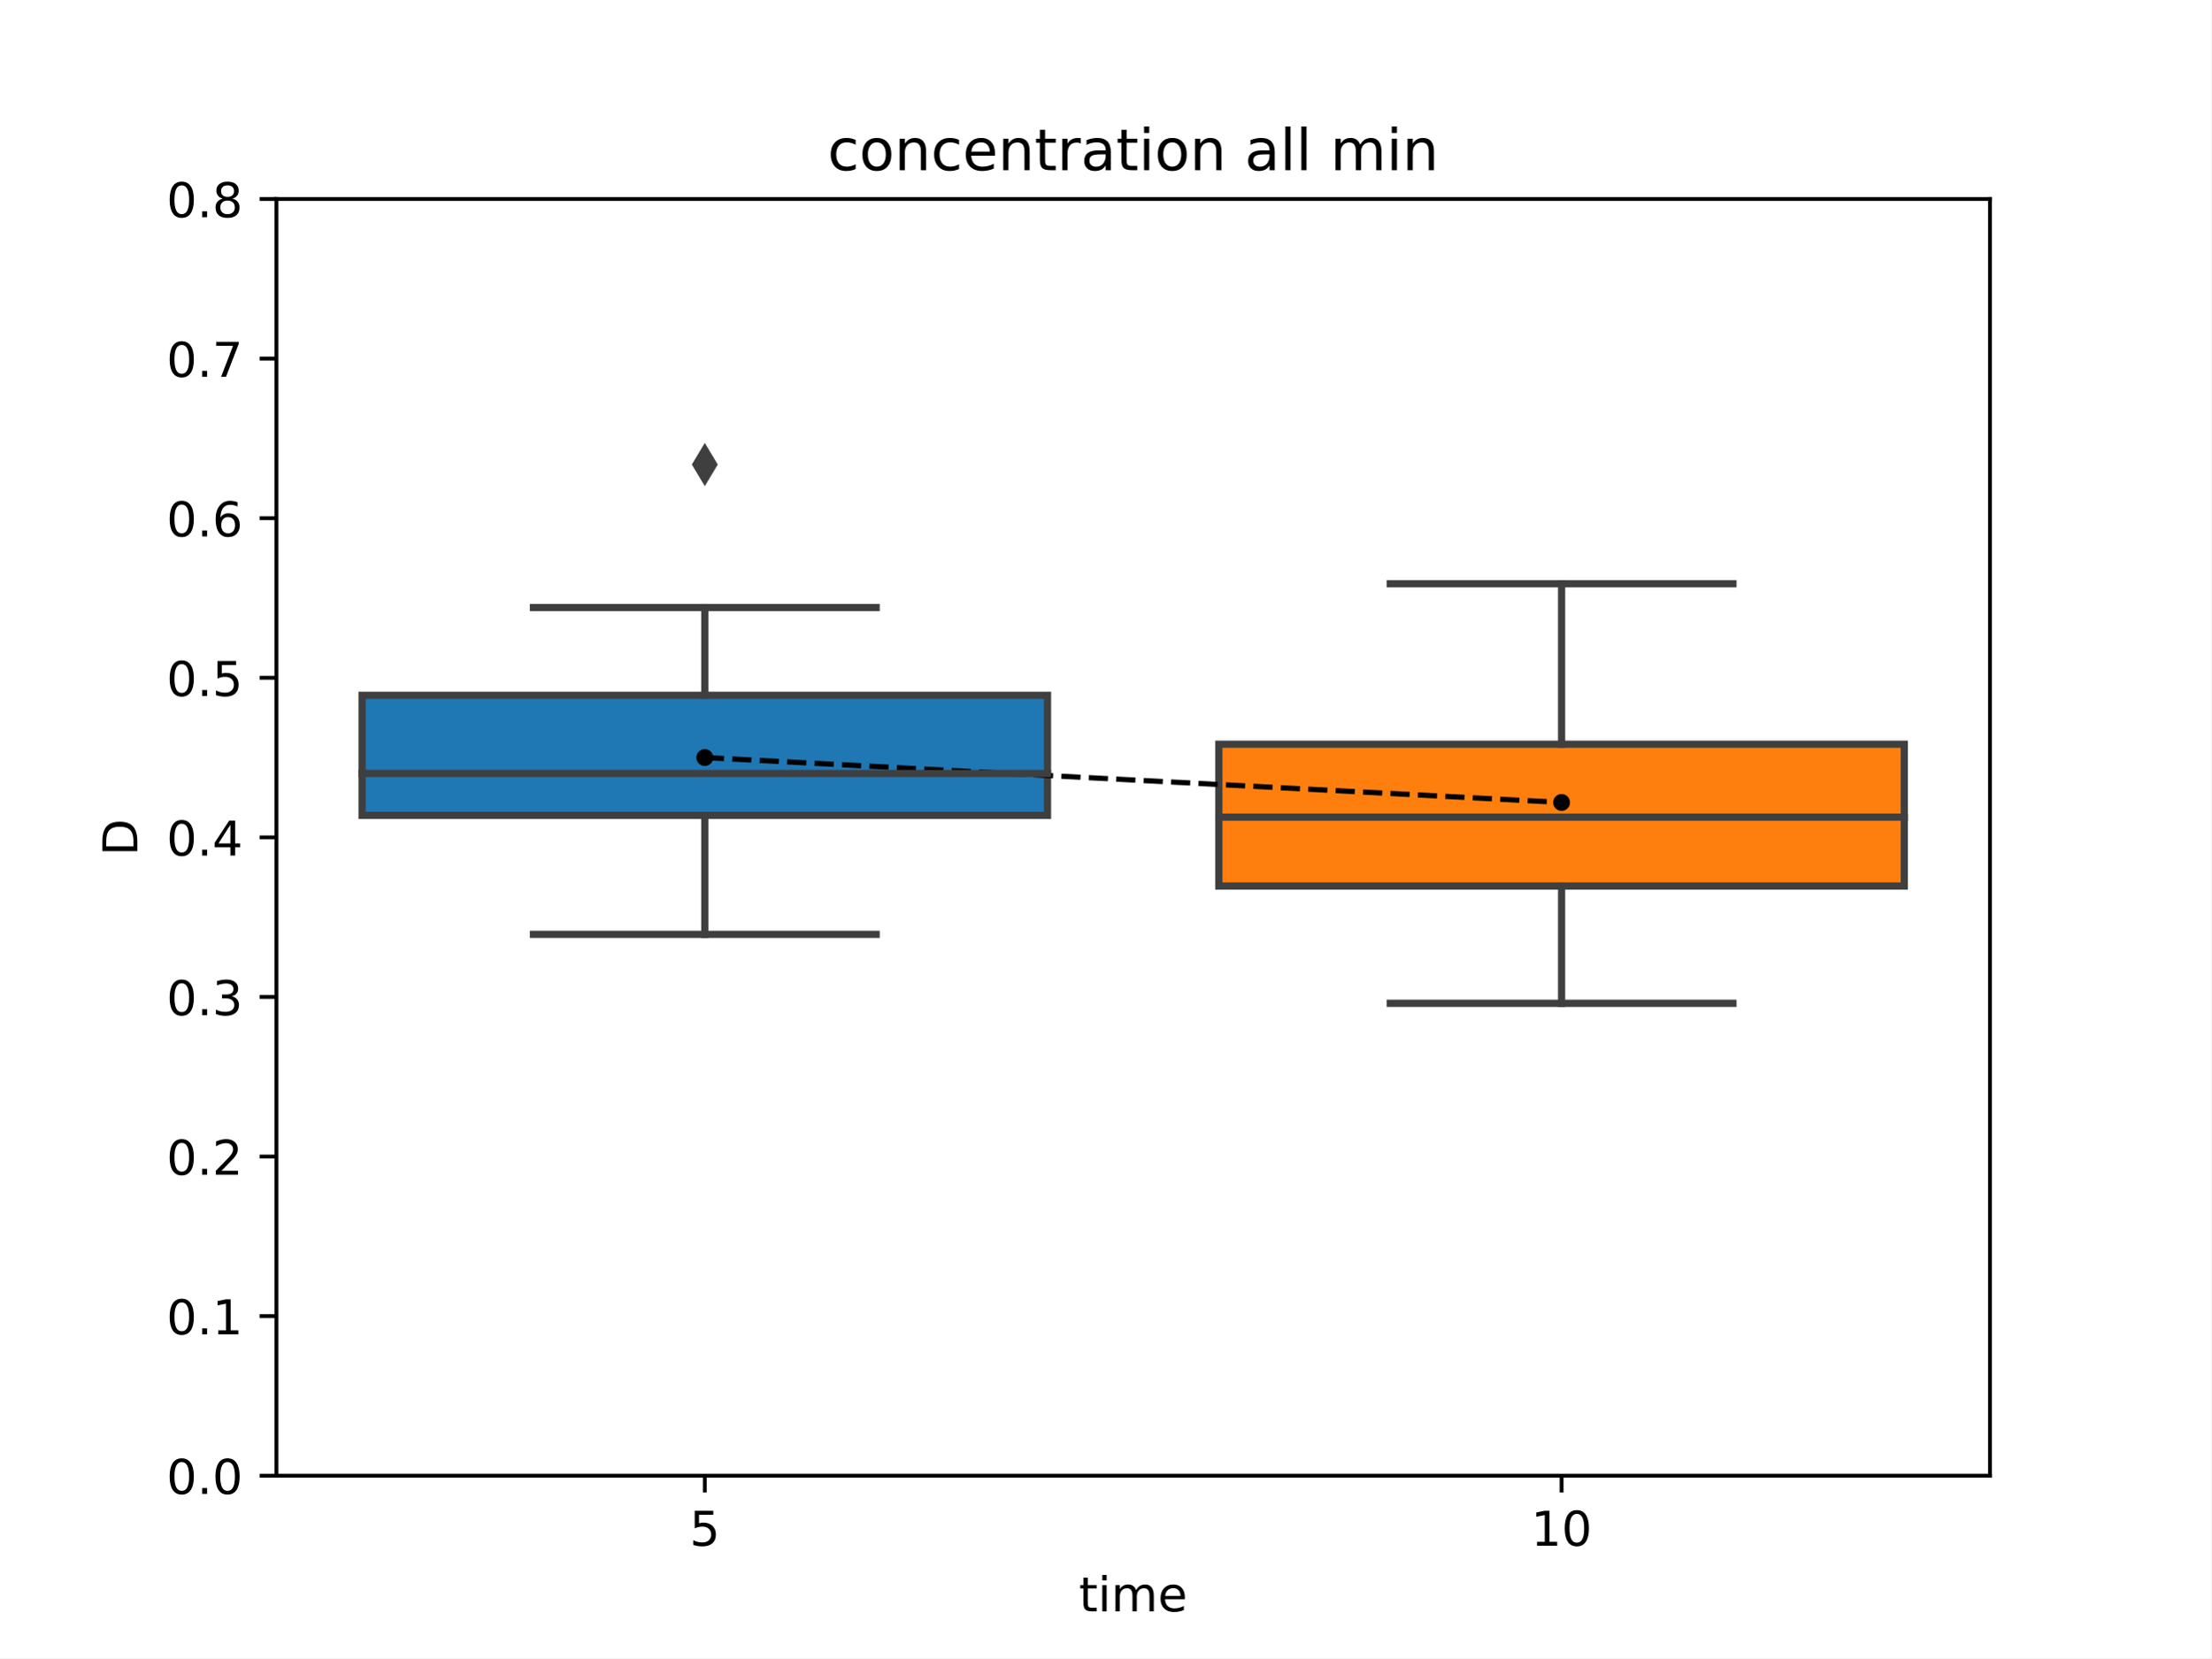
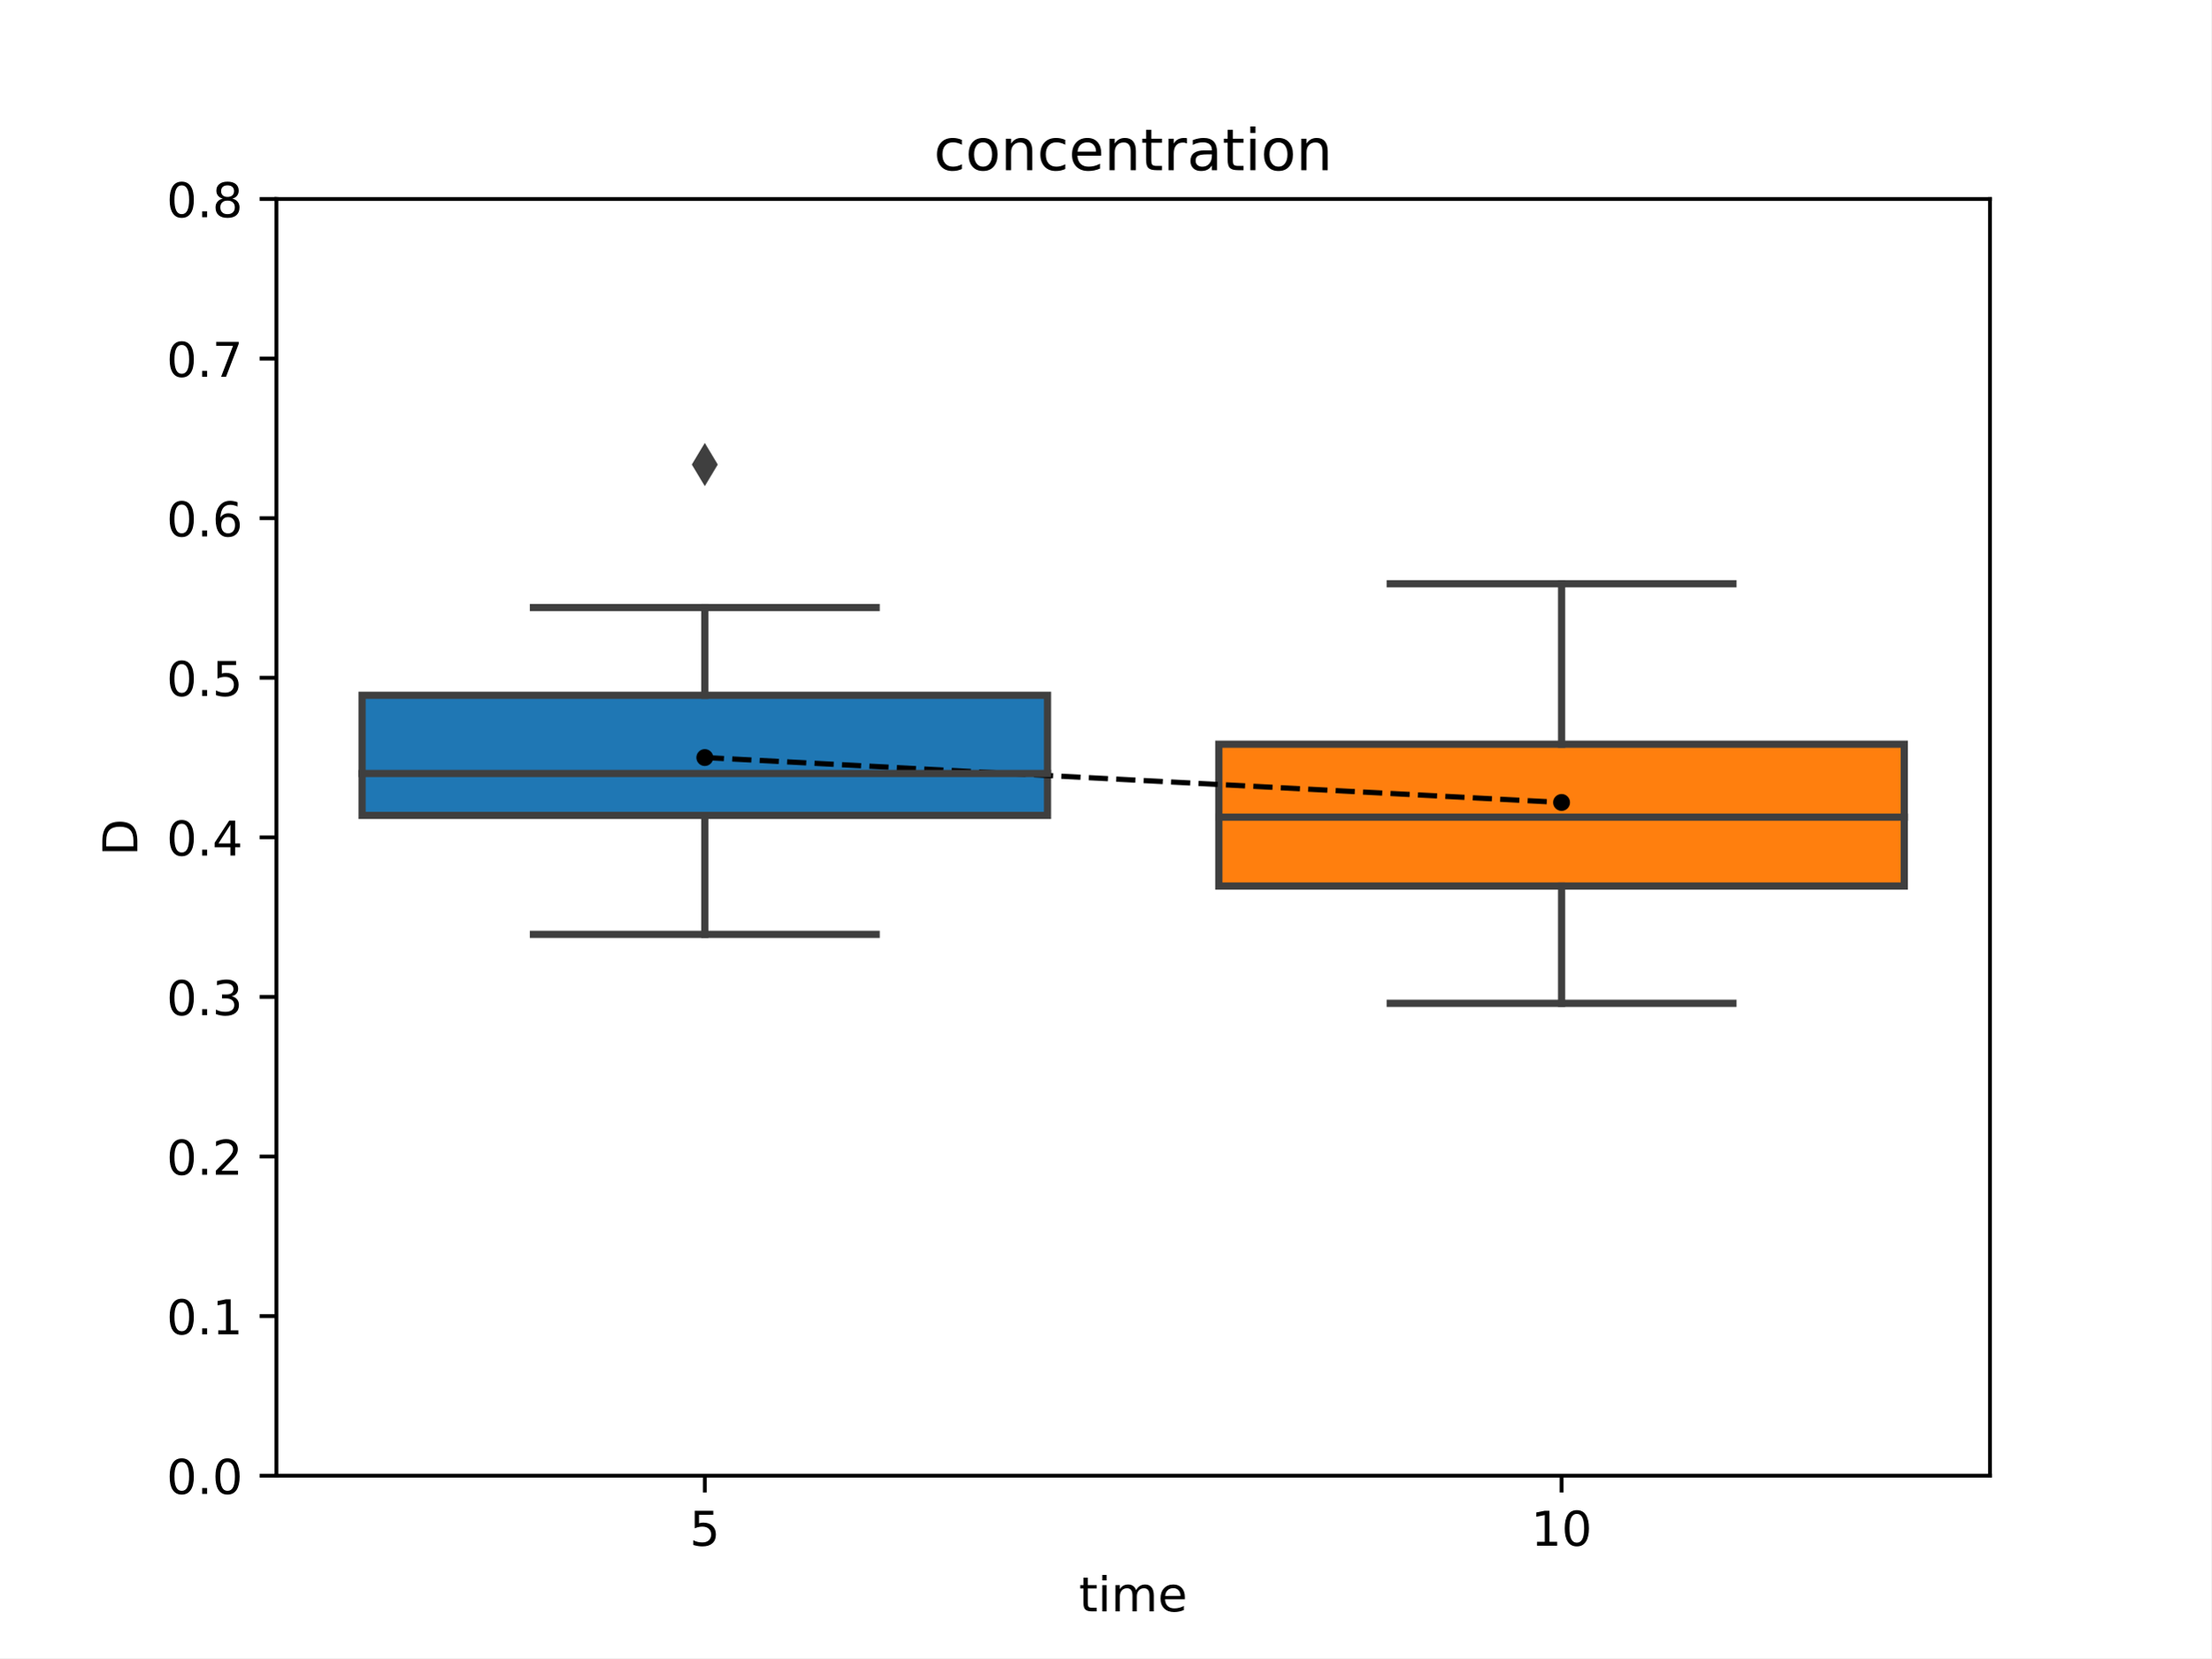
<svg xmlns="http://www.w3.org/2000/svg" xmlns:xlink="http://www.w3.org/1999/xlink" height="345.6pt" version="1.1" viewBox="0 0 460.8 345.6" width="460.8pt">
  <defs>
    <style type="text/css">
*{stroke-linecap:butt;stroke-linejoin:round;}
  </style>
  </defs>
  <g id="figure_1">
    <g id="patch_1">
      <path d="M 0 345.6  L 460.8 345.6  L 460.8 0  L 0 0  z " style="fill:#ffffff;" />
    </g>
    <g id="axes_1">
      <g id="patch_2">
        <path d="M 57.6 307.584  L 414.72 307.584  L 414.72 41.472  L 57.6 41.472  z " style="fill:#ffffff;" />
      </g>
      <g id="patch_3">
-         <path clip-path="url(#p61ecf839fc)" d="M 75.456 169.954  L 218.304 169.954  L 218.304 144.923  L 75.456 144.923  L 75.456 169.954  z " style="fill:#1f77b4;stroke:#3f3f3f;stroke-linejoin:miter;stroke-width:1.5;" />
+         <path clip-path="url(#p6cba23abe0)" d="M 75.456 169.954  L 218.304 169.954  L 218.304 144.923  L 75.456 144.923  L 75.456 169.954  z " style="fill:#1f77b4;stroke:#3f3f3f;stroke-linejoin:miter;stroke-width:1.5;" />
      </g>
      <g id="patch_4">
-         <path clip-path="url(#p61ecf839fc)" d="M 254.016 184.674  L 396.864 184.674  L 396.864 155.118  L 254.016 155.118  L 254.016 184.674  z " style="fill:#ff7f0e;stroke:#3f3f3f;stroke-linejoin:miter;stroke-width:1.5;" />
+         <path clip-path="url(#p6cba23abe0)" d="M 254.016 184.674  L 396.864 184.674  L 396.864 155.118  L 254.016 155.118  L 254.016 184.674  z " style="fill:#ff7f0e;stroke:#3f3f3f;stroke-linejoin:miter;stroke-width:1.5;" />
      </g>
      <g id="PathCollection_1">
        <defs>
-           <path d="M 0 1.354  C 0.359 1.354 0.703 1.211 0.957 0.957  C 1.211 0.703 1.354 0.359 1.354 0  C 1.354 -0.359 1.211 -0.703 0.957 -0.957  C 0.703 -1.211 0.359 -1.354 0 -1.354  C -0.359 -1.354 -0.703 -1.211 -0.957 -0.957  C -1.211 -0.703 -1.354 -0.359 -1.354 0  C -1.354 0.359 -1.211 0.703 -0.957 0.957  C -0.703 1.211 -0.359 1.354 0 1.354  z " id="C0_0_854e755226" />
+           <path d="M 0 1.354  C 0.359 1.354 0.703 1.211 0.957 0.957  C 1.211 0.703 1.354 0.359 1.354 0  C 1.354 -0.359 1.211 -0.703 0.957 -0.957  C 0.703 -1.211 0.359 -1.354 0 -1.354  C -0.359 -1.354 -0.703 -1.211 -0.957 -0.957  C -1.211 -0.703 -1.354 -0.359 -1.354 0  C -1.354 0.359 -1.211 0.703 -0.957 0.957  C -0.703 1.211 -0.359 1.354 0 1.354  z " id="C0_0_75c3790b01" />
        </defs>
-         <g clip-path="url(#p61ecf839fc)">
-           <use style="stroke:#000000;stroke-width:0.81;" x="146.88" xlink:href="#C0_0_854e755226" y="157.895" />
-         </g>
-         <g clip-path="url(#p61ecf839fc)">
-           <use style="stroke:#000000;stroke-width:0.81;" x="325.44" xlink:href="#C0_0_854e755226" y="167.254" />
+         <g clip-path="url(#p6cba23abe0)">
+           <use style="stroke:#000000;stroke-width:0.81;" x="146.88" xlink:href="#C0_0_75c3790b01" y="157.895" />
+         </g>
+         <g clip-path="url(#p6cba23abe0)">
+           <use style="stroke:#000000;stroke-width:0.81;" x="325.44" xlink:href="#C0_0_75c3790b01" y="167.254" />
        </g>
      </g>
      <g id="matplotlib.axis_1">
        <g id="xtick_1">
          <g id="line2d_1">
            <defs>
-               <path d="M 0 0  L 0 3.5  " id="mf2f2ef63f4" style="stroke:#000000;stroke-width:0.8;" />
-             </defs>
-             <g>
-               <use style="stroke:#000000;stroke-width:0.8;" x="146.88" xlink:href="#mf2f2ef63f4" y="307.584" />
+               <path d="M 0 0  L 0 3.5  " id="mfa53a95660" style="stroke:#000000;stroke-width:0.8;" />
+             </defs>
+             <g>
+               <use style="stroke:#000000;stroke-width:0.8;" x="146.88" xlink:href="#mfa53a95660" y="307.584" />
            </g>
          </g>
          <g id="text_1">
            <defs>
              <path d="M 10.797 72.906  L 49.516 72.906  L 49.516 64.594  L 19.828 64.594  L 19.828 46.734  Q 21.969 47.469 24.109 47.828  Q 26.266 48.188 28.422 48.188  Q 40.625 48.188 47.75 41.5  Q 54.891 34.812 54.891 23.391  Q 54.891 11.625 47.562 5.094  Q 40.234 -1.422 26.906 -1.422  Q 22.312 -1.422 17.547 -0.641  Q 12.797 0.141 7.719 1.703  L 7.719 11.625  Q 12.109 9.234 16.797 8.062  Q 21.484 6.891 26.703 6.891  Q 35.156 6.891 40.078 11.328  Q 45.016 15.766 45.016 23.391  Q 45.016 31 40.078 35.438  Q 35.156 39.891 26.703 39.891  Q 22.75 39.891 18.812 39.016  Q 14.891 38.141 10.797 36.281  z " id="DejaVuSans-53" />
            </defs>
            <g transform="translate(143.6987 322.1824)scale(0.1 -0.1)">
              <use xlink:href="#DejaVuSans-53" />
            </g>
          </g>
        </g>
        <g id="xtick_2">
          <g id="line2d_2">
            <g>
-               <use style="stroke:#000000;stroke-width:0.8;" x="325.44" xlink:href="#mf2f2ef63f4" y="307.584" />
+               <use style="stroke:#000000;stroke-width:0.8;" x="325.44" xlink:href="#mfa53a95660" y="307.584" />
            </g>
          </g>
          <g id="text_2">
            <defs>
              <path d="M 12.406 8.297  L 28.516 8.297  L 28.516 63.922  L 10.984 60.406  L 10.984 69.391  L 28.422 72.906  L 38.281 72.906  L 38.281 8.297  L 54.391 8.297  L 54.391 0  L 12.406 0  z " id="DejaVuSans-49" />
              <path d="M 31.781 66.406  Q 24.172 66.406 20.328 58.906  Q 16.5 51.422 16.5 36.375  Q 16.5 21.391 20.328 13.891  Q 24.172 6.391 31.781 6.391  Q 39.453 6.391 43.281 13.891  Q 47.125 21.391 47.125 36.375  Q 47.125 51.422 43.281 58.906  Q 39.453 66.406 31.781 66.406  z M 31.781 74.219  Q 44.047 74.219 50.516 64.516  Q 56.984 54.828 56.984 36.375  Q 56.984 17.969 50.516 8.266  Q 44.047 -1.422 31.781 -1.422  Q 19.531 -1.422 13.062 8.266  Q 6.594 17.969 6.594 36.375  Q 6.594 54.828 13.062 64.516  Q 19.531 74.219 31.781 74.219  z " id="DejaVuSans-48" />
            </defs>
            <g transform="translate(319.0775 322.1824)scale(0.1 -0.1)">
              <use xlink:href="#DejaVuSans-49" />
              <use x="63.623" xlink:href="#DejaVuSans-48" />
            </g>
          </g>
        </g>
        <g id="text_3">
          <defs>
            <path d="M 18.312 70.219  L 18.312 54.688  L 36.812 54.688  L 36.812 47.703  L 18.312 47.703  L 18.312 18.016  Q 18.312 11.328 20.141 9.422  Q 21.969 7.516 27.594 7.516  L 36.812 7.516  L 36.812 0  L 27.594 0  Q 17.188 0 13.234 3.875  Q 9.281 7.766 9.281 18.016  L 9.281 47.703  L 2.688 47.703  L 2.688 54.688  L 9.281 54.688  L 9.281 70.219  z " id="DejaVuSans-116" />
            <path d="M 9.422 54.688  L 18.406 54.688  L 18.406 0  L 9.422 0  z M 9.422 75.984  L 18.406 75.984  L 18.406 64.594  L 9.422 64.594  z " id="DejaVuSans-105" />
            <path d="M 52 44.188  Q 55.375 50.25 60.062 53.125  Q 64.75 56 71.094 56  Q 79.641 56 84.281 50.016  Q 88.922 44.047 88.922 33.016  L 88.922 0  L 79.891 0  L 79.891 32.719  Q 79.891 40.578 77.094 44.375  Q 74.312 48.188 68.609 48.188  Q 61.625 48.188 57.562 43.547  Q 53.516 38.922 53.516 30.906  L 53.516 0  L 44.484 0  L 44.484 32.719  Q 44.484 40.625 41.703 44.406  Q 38.922 48.188 33.109 48.188  Q 26.219 48.188 22.156 43.531  Q 18.109 38.875 18.109 30.906  L 18.109 0  L 9.078 0  L 9.078 54.688  L 18.109 54.688  L 18.109 46.188  Q 21.188 51.219 25.484 53.609  Q 29.781 56 35.688 56  Q 41.656 56 45.828 52.969  Q 50 49.953 52 44.188  z " id="DejaVuSans-109" />
            <path d="M 56.203 29.594  L 56.203 25.203  L 14.891 25.203  Q 15.484 15.922 20.484 11.062  Q 25.484 6.203 34.422 6.203  Q 39.594 6.203 44.453 7.469  Q 49.312 8.734 54.109 11.281  L 54.109 2.781  Q 49.266 0.734 44.188 -0.344  Q 39.109 -1.422 33.891 -1.422  Q 20.797 -1.422 13.156 6.188  Q 5.516 13.812 5.516 26.812  Q 5.516 40.234 12.766 48.109  Q 20.016 56 32.328 56  Q 43.359 56 49.781 48.891  Q 56.203 41.797 56.203 29.594  z M 47.219 32.234  Q 47.125 39.594 43.094 43.984  Q 39.062 48.391 32.422 48.391  Q 24.906 48.391 20.391 44.141  Q 15.875 39.891 15.188 32.172  z " id="DejaVuSans-101" />
          </defs>
          <g transform="translate(224.8639 335.8606)scale(0.1 -0.1)">
            <use xlink:href="#DejaVuSans-116" />
            <use x="39.209" xlink:href="#DejaVuSans-105" />
            <use x="66.992" xlink:href="#DejaVuSans-109" />
            <use x="164.404" xlink:href="#DejaVuSans-101" />
          </g>
        </g>
      </g>
      <g id="matplotlib.axis_2">
        <g id="ytick_1">
          <g id="line2d_3">
            <defs>
-               <path d="M 0 0  L -3.5 0  " id="mda4176c036" style="stroke:#000000;stroke-width:0.8;" />
-             </defs>
-             <g>
-               <use style="stroke:#000000;stroke-width:0.8;" x="57.6" xlink:href="#mda4176c036" y="307.584" />
+               <path d="M 0 0  L -3.5 0  " id="m7dd016b11c" style="stroke:#000000;stroke-width:0.8;" />
+             </defs>
+             <g>
+               <use style="stroke:#000000;stroke-width:0.8;" x="57.6" xlink:href="#m7dd016b11c" y="307.584" />
            </g>
          </g>
          <g id="text_4">
            <defs>
              <path d="M 10.688 12.406  L 21 12.406  L 21 0  L 10.688 0  z " id="DejaVuSans-46" />
            </defs>
            <g transform="translate(34.69687 311.3832)scale(0.1 -0.1)">
              <use xlink:href="#DejaVuSans-48" />
              <use x="63.623" xlink:href="#DejaVuSans-46" />
              <use x="95.41" xlink:href="#DejaVuSans-48" />
            </g>
          </g>
        </g>
        <g id="ytick_2">
          <g id="line2d_4">
            <g>
-               <use style="stroke:#000000;stroke-width:0.8;" x="57.6" xlink:href="#mda4176c036" y="274.32" />
+               <use style="stroke:#000000;stroke-width:0.8;" x="57.6" xlink:href="#m7dd016b11c" y="274.32" />
            </g>
          </g>
          <g id="text_5">
            <g transform="translate(34.69687 278.1192)scale(0.1 -0.1)">
              <use xlink:href="#DejaVuSans-48" />
              <use x="63.623" xlink:href="#DejaVuSans-46" />
              <use x="95.41" xlink:href="#DejaVuSans-49" />
            </g>
          </g>
        </g>
        <g id="ytick_3">
          <g id="line2d_5">
            <g>
-               <use style="stroke:#000000;stroke-width:0.8;" x="57.6" xlink:href="#mda4176c036" y="241.056" />
+               <use style="stroke:#000000;stroke-width:0.8;" x="57.6" xlink:href="#m7dd016b11c" y="241.056" />
            </g>
          </g>
          <g id="text_6">
            <defs>
              <path d="M 19.188 8.297  L 53.609 8.297  L 53.609 0  L 7.328 0  L 7.328 8.297  Q 12.938 14.109 22.625 23.891  Q 32.328 33.688 34.812 36.531  Q 39.547 41.844 41.422 45.531  Q 43.312 49.219 43.312 52.781  Q 43.312 58.594 39.234 62.25  Q 35.156 65.922 28.609 65.922  Q 23.969 65.922 18.812 64.312  Q 13.672 62.703 7.812 59.422  L 7.812 69.391  Q 13.766 71.781 18.938 73  Q 24.125 74.219 28.422 74.219  Q 39.75 74.219 46.484 68.547  Q 53.219 62.891 53.219 53.422  Q 53.219 48.922 51.531 44.891  Q 49.859 40.875 45.406 35.406  Q 44.188 33.984 37.641 27.219  Q 31.109 20.453 19.188 8.297  z " id="DejaVuSans-50" />
            </defs>
            <g transform="translate(34.69687 244.8552)scale(0.1 -0.1)">
              <use xlink:href="#DejaVuSans-48" />
              <use x="63.623" xlink:href="#DejaVuSans-46" />
              <use x="95.41" xlink:href="#DejaVuSans-50" />
            </g>
          </g>
        </g>
        <g id="ytick_4">
          <g id="line2d_6">
            <g>
-               <use style="stroke:#000000;stroke-width:0.8;" x="57.6" xlink:href="#mda4176c036" y="207.792" />
+               <use style="stroke:#000000;stroke-width:0.8;" x="57.6" xlink:href="#m7dd016b11c" y="207.792" />
            </g>
          </g>
          <g id="text_7">
            <defs>
              <path d="M 40.578 39.312  Q 47.656 37.797 51.625 33  Q 55.609 28.219 55.609 21.188  Q 55.609 10.406 48.188 4.484  Q 40.766 -1.422 27.094 -1.422  Q 22.516 -1.422 17.656 -0.516  Q 12.797 0.391 7.625 2.203  L 7.625 11.719  Q 11.719 9.328 16.594 8.109  Q 21.484 6.891 26.812 6.891  Q 36.078 6.891 40.938 10.547  Q 45.797 14.203 45.797 21.188  Q 45.797 27.641 41.281 31.266  Q 36.766 34.906 28.719 34.906  L 20.219 34.906  L 20.219 43.016  L 29.109 43.016  Q 36.375 43.016 40.234 45.922  Q 44.094 48.828 44.094 54.297  Q 44.094 59.906 40.109 62.906  Q 36.141 65.922 28.719 65.922  Q 24.656 65.922 20.016 65.031  Q 15.375 64.156 9.812 62.312  L 9.812 71.094  Q 15.438 72.656 20.344 73.438  Q 25.25 74.219 29.594 74.219  Q 40.828 74.219 47.359 69.109  Q 53.906 64.016 53.906 55.328  Q 53.906 49.266 50.438 45.094  Q 46.969 40.922 40.578 39.312  z " id="DejaVuSans-51" />
            </defs>
            <g transform="translate(34.69687 211.5912)scale(0.1 -0.1)">
              <use xlink:href="#DejaVuSans-48" />
              <use x="63.623" xlink:href="#DejaVuSans-46" />
              <use x="95.41" xlink:href="#DejaVuSans-51" />
            </g>
          </g>
        </g>
        <g id="ytick_5">
          <g id="line2d_7">
            <g>
-               <use style="stroke:#000000;stroke-width:0.8;" x="57.6" xlink:href="#mda4176c036" y="174.528" />
+               <use style="stroke:#000000;stroke-width:0.8;" x="57.6" xlink:href="#m7dd016b11c" y="174.528" />
            </g>
          </g>
          <g id="text_8">
            <defs>
              <path d="M 37.797 64.312  L 12.891 25.391  L 37.797 25.391  z M 35.203 72.906  L 47.609 72.906  L 47.609 25.391  L 58.016 25.391  L 58.016 17.188  L 47.609 17.188  L 47.609 0  L 37.797 0  L 37.797 17.188  L 4.891 17.188  L 4.891 26.703  z " id="DejaVuSans-52" />
            </defs>
            <g transform="translate(34.69687 178.3272)scale(0.1 -0.1)">
              <use xlink:href="#DejaVuSans-48" />
              <use x="63.623" xlink:href="#DejaVuSans-46" />
              <use x="95.41" xlink:href="#DejaVuSans-52" />
            </g>
          </g>
        </g>
        <g id="ytick_6">
          <g id="line2d_8">
            <g>
-               <use style="stroke:#000000;stroke-width:0.8;" x="57.6" xlink:href="#mda4176c036" y="141.264" />
+               <use style="stroke:#000000;stroke-width:0.8;" x="57.6" xlink:href="#m7dd016b11c" y="141.264" />
            </g>
          </g>
          <g id="text_9">
            <g transform="translate(34.69687 145.0632)scale(0.1 -0.1)">
              <use xlink:href="#DejaVuSans-48" />
              <use x="63.623" xlink:href="#DejaVuSans-46" />
              <use x="95.41" xlink:href="#DejaVuSans-53" />
            </g>
          </g>
        </g>
        <g id="ytick_7">
          <g id="line2d_9">
            <g>
-               <use style="stroke:#000000;stroke-width:0.8;" x="57.6" xlink:href="#mda4176c036" y="108" />
+               <use style="stroke:#000000;stroke-width:0.8;" x="57.6" xlink:href="#m7dd016b11c" y="108" />
            </g>
          </g>
          <g id="text_10">
            <defs>
              <path d="M 33.016 40.375  Q 26.375 40.375 22.484 35.828  Q 18.609 31.297 18.609 23.391  Q 18.609 15.531 22.484 10.953  Q 26.375 6.391 33.016 6.391  Q 39.656 6.391 43.531 10.953  Q 47.406 15.531 47.406 23.391  Q 47.406 31.297 43.531 35.828  Q 39.656 40.375 33.016 40.375  z M 52.594 71.297  L 52.594 62.312  Q 48.875 64.062 45.094 64.984  Q 41.312 65.922 37.594 65.922  Q 27.828 65.922 22.672 59.328  Q 17.531 52.734 16.797 39.406  Q 19.672 43.656 24.016 45.922  Q 28.375 48.188 33.594 48.188  Q 44.578 48.188 50.953 41.516  Q 57.328 34.859 57.328 23.391  Q 57.328 12.156 50.688 5.359  Q 44.047 -1.422 33.016 -1.422  Q 20.359 -1.422 13.672 8.266  Q 6.984 17.969 6.984 36.375  Q 6.984 53.656 15.188 63.938  Q 23.391 74.219 37.203 74.219  Q 40.922 74.219 44.703 73.484  Q 48.484 72.75 52.594 71.297  z " id="DejaVuSans-54" />
            </defs>
            <g transform="translate(34.69687 111.7992)scale(0.1 -0.1)">
              <use xlink:href="#DejaVuSans-48" />
              <use x="63.623" xlink:href="#DejaVuSans-46" />
              <use x="95.41" xlink:href="#DejaVuSans-54" />
            </g>
          </g>
        </g>
        <g id="ytick_8">
          <g id="line2d_10">
            <g>
-               <use style="stroke:#000000;stroke-width:0.8;" x="57.6" xlink:href="#mda4176c036" y="74.736" />
+               <use style="stroke:#000000;stroke-width:0.8;" x="57.6" xlink:href="#m7dd016b11c" y="74.736" />
            </g>
          </g>
          <g id="text_11">
            <defs>
              <path d="M 8.203 72.906  L 55.078 72.906  L 55.078 68.703  L 28.609 0  L 18.312 0  L 43.219 64.594  L 8.203 64.594  z " id="DejaVuSans-55" />
            </defs>
            <g transform="translate(34.69687 78.53522)scale(0.1 -0.1)">
              <use xlink:href="#DejaVuSans-48" />
              <use x="63.623" xlink:href="#DejaVuSans-46" />
              <use x="95.41" xlink:href="#DejaVuSans-55" />
            </g>
          </g>
        </g>
        <g id="ytick_9">
          <g id="line2d_11">
            <g>
-               <use style="stroke:#000000;stroke-width:0.8;" x="57.6" xlink:href="#mda4176c036" y="41.472" />
+               <use style="stroke:#000000;stroke-width:0.8;" x="57.6" xlink:href="#m7dd016b11c" y="41.472" />
            </g>
          </g>
          <g id="text_12">
            <defs>
              <path d="M 31.781 34.625  Q 24.75 34.625 20.719 30.859  Q 16.703 27.094 16.703 20.516  Q 16.703 13.922 20.719 10.156  Q 24.75 6.391 31.781 6.391  Q 38.812 6.391 42.859 10.172  Q 46.922 13.969 46.922 20.516  Q 46.922 27.094 42.891 30.859  Q 38.875 34.625 31.781 34.625  z M 21.922 38.812  Q 15.578 40.375 12.031 44.719  Q 8.5 49.078 8.5 55.328  Q 8.5 64.062 14.719 69.141  Q 20.953 74.219 31.781 74.219  Q 42.672 74.219 48.875 69.141  Q 55.078 64.062 55.078 55.328  Q 55.078 49.078 51.531 44.719  Q 48 40.375 41.703 38.812  Q 48.828 37.156 52.797 32.312  Q 56.781 27.484 56.781 20.516  Q 56.781 9.906 50.312 4.234  Q 43.844 -1.422 31.781 -1.422  Q 19.734 -1.422 13.25 4.234  Q 6.781 9.906 6.781 20.516  Q 6.781 27.484 10.781 32.312  Q 14.797 37.156 21.922 38.812  z M 18.312 54.391  Q 18.312 48.734 21.844 45.562  Q 25.391 42.391 31.781 42.391  Q 38.141 42.391 41.719 45.562  Q 45.312 48.734 45.312 54.391  Q 45.312 60.062 41.719 63.234  Q 38.141 66.406 31.781 66.406  Q 25.391 66.406 21.844 63.234  Q 18.312 60.062 18.312 54.391  z " id="DejaVuSans-56" />
            </defs>
            <g transform="translate(34.69687 45.27122)scale(0.1 -0.1)">
              <use xlink:href="#DejaVuSans-48" />
              <use x="63.623" xlink:href="#DejaVuSans-46" />
              <use x="95.41" xlink:href="#DejaVuSans-56" />
            </g>
          </g>
        </g>
        <g id="text_13">
          <defs>
            <path d="M 19.672 64.797  L 19.672 8.109  L 31.594 8.109  Q 46.688 8.109 53.688 14.938  Q 60.688 21.781 60.688 36.531  Q 60.688 51.172 53.688 57.984  Q 46.688 64.797 31.594 64.797  z M 9.812 72.906  L 30.078 72.906  Q 51.266 72.906 61.172 64.094  Q 71.094 55.281 71.094 36.531  Q 71.094 17.672 61.125 8.828  Q 51.172 0 30.078 0  L 9.812 0  z " id="DejaVuSans-68" />
          </defs>
          <g transform="translate(28.61719 178.378)rotate(-90)scale(0.1 -0.1)">
            <use xlink:href="#DejaVuSans-68" />
          </g>
        </g>
      </g>
      <g id="line2d_12">
-         <path clip-path="url(#p61ecf839fc)" d="M 146.88 169.954  L 146.88 194.753  " style="fill:none;stroke:#3f3f3f;stroke-linecap:square;stroke-width:1.5;" />
+         <path clip-path="url(#p6cba23abe0)" d="M 146.88 169.954  L 146.88 194.753  " style="fill:none;stroke:#3f3f3f;stroke-linecap:square;stroke-width:1.5;" />
      </g>
      <g id="line2d_13">
-         <path clip-path="url(#p61ecf839fc)" d="M 146.88 144.923  L 146.88 126.628  " style="fill:none;stroke:#3f3f3f;stroke-linecap:square;stroke-width:1.5;" />
+         <path clip-path="url(#p6cba23abe0)" d="M 146.88 144.923  L 146.88 126.628  " style="fill:none;stroke:#3f3f3f;stroke-linecap:square;stroke-width:1.5;" />
      </g>
      <g id="line2d_14">
-         <path clip-path="url(#p61ecf839fc)" d="M 111.168 194.753  L 182.592 194.753  " style="fill:none;stroke:#3f3f3f;stroke-linecap:square;stroke-width:1.5;" />
+         <path clip-path="url(#p6cba23abe0)" d="M 111.168 194.753  L 182.592 194.753  " style="fill:none;stroke:#3f3f3f;stroke-linecap:square;stroke-width:1.5;" />
      </g>
      <g id="line2d_15">
-         <path clip-path="url(#p61ecf839fc)" d="M 111.168 126.628  L 182.592 126.628  " style="fill:none;stroke:#3f3f3f;stroke-linecap:square;stroke-width:1.5;" />
+         <path clip-path="url(#p6cba23abe0)" d="M 111.168 126.628  L 182.592 126.628  " style="fill:none;stroke:#3f3f3f;stroke-linecap:square;stroke-width:1.5;" />
      </g>
      <g id="line2d_16">
        <defs>
-           <path d="M 0 3.536  L 2.121 0  L 0 -3.536  L -2.121 0  z " id="m92cf427e13" style="stroke:#3f3f3f;stroke-linejoin:miter;" />
+           <path d="M 0 3.536  L 2.121 0  L 0 -3.536  L -2.121 0  z " id="mc07b4ef924" style="stroke:#3f3f3f;stroke-linejoin:miter;" />
        </defs>
-         <g clip-path="url(#p61ecf839fc)">
-           <use style="fill:#3f3f3f;stroke:#3f3f3f;stroke-linejoin:miter;" x="146.88" xlink:href="#m92cf427e13" y="96.823" />
+         <g clip-path="url(#p6cba23abe0)">
+           <use style="fill:#3f3f3f;stroke:#3f3f3f;stroke-linejoin:miter;" x="146.88" xlink:href="#mc07b4ef924" y="96.823" />
        </g>
      </g>
      <g id="line2d_17">
-         <path clip-path="url(#p61ecf839fc)" d="M 325.44 184.674  L 325.44 209.123  " style="fill:none;stroke:#3f3f3f;stroke-linecap:square;stroke-width:1.5;" />
+         <path clip-path="url(#p6cba23abe0)" d="M 325.44 184.674  L 325.44 209.123  " style="fill:none;stroke:#3f3f3f;stroke-linecap:square;stroke-width:1.5;" />
      </g>
      <g id="line2d_18">
-         <path clip-path="url(#p61ecf839fc)" d="M 325.44 155.118  L 325.44 121.672  " style="fill:none;stroke:#3f3f3f;stroke-linecap:square;stroke-width:1.5;" />
+         <path clip-path="url(#p6cba23abe0)" d="M 325.44 155.118  L 325.44 121.672  " style="fill:none;stroke:#3f3f3f;stroke-linecap:square;stroke-width:1.5;" />
      </g>
      <g id="line2d_19">
-         <path clip-path="url(#p61ecf839fc)" d="M 289.728 209.123  L 361.152 209.123  " style="fill:none;stroke:#3f3f3f;stroke-linecap:square;stroke-width:1.5;" />
+         <path clip-path="url(#p6cba23abe0)" d="M 289.728 209.123  L 361.152 209.123  " style="fill:none;stroke:#3f3f3f;stroke-linecap:square;stroke-width:1.5;" />
      </g>
      <g id="line2d_20">
-         <path clip-path="url(#p61ecf839fc)" d="M 289.728 121.672  L 361.152 121.672  " style="fill:none;stroke:#3f3f3f;stroke-linecap:square;stroke-width:1.5;" />
+         <path clip-path="url(#p6cba23abe0)" d="M 289.728 121.672  L 361.152 121.672  " style="fill:none;stroke:#3f3f3f;stroke-linecap:square;stroke-width:1.5;" />
      </g>
      <g id="line2d_21" />
      <g id="line2d_22">
-         <path clip-path="url(#p61ecf839fc)" d="M 146.88 157.895  L 325.44 167.254  " style="fill:none;stroke:#000000;stroke-dasharray:3.996,1.728;stroke-dashoffset:0;stroke-width:1.08;" />
+         <path clip-path="url(#p6cba23abe0)" d="M 146.88 157.895  L 325.44 167.254  " style="fill:none;stroke:#000000;stroke-dasharray:3.996,1.728;stroke-dashoffset:0;stroke-width:1.08;" />
      </g>
      <g id="line2d_23">
-         <path clip-path="url(#p61ecf839fc)" d="M 146.88 165.797  L 146.88 149.424  " style="fill:none;" />
+         <path clip-path="url(#p6cba23abe0)" d="M 146.88 166.34  L 146.88 148.844  " style="fill:none;" />
      </g>
      <g id="line2d_24">
-         <path clip-path="url(#p61ecf839fc)" d="M 146.88 165.797  L 146.88 165.797  " style="fill:none;" />
+         <path clip-path="url(#p6cba23abe0)" d="M 146.88 166.34  L 146.88 166.34  " style="fill:none;" />
      </g>
      <g id="line2d_25">
-         <path clip-path="url(#p61ecf839fc)" d="M 146.88 149.424  L 146.88 149.424  " style="fill:none;" />
+         <path clip-path="url(#p6cba23abe0)" d="M 146.88 148.844  L 146.88 148.844  " style="fill:none;" />
      </g>
      <g id="line2d_26">
-         <path clip-path="url(#p61ecf839fc)" d="M 325.44 177.09  L 325.44 158.233  " style="fill:none;" />
+         <path clip-path="url(#p6cba23abe0)" d="M 325.44 176.755  L 325.44 158.211  " style="fill:none;" />
      </g>
      <g id="line2d_27">
-         <path clip-path="url(#p61ecf839fc)" d="M 325.44 177.09  L 325.44 177.09  " style="fill:none;" />
+         <path clip-path="url(#p6cba23abe0)" d="M 325.44 176.755  L 325.44 176.755  " style="fill:none;" />
      </g>
      <g id="line2d_28">
-         <path clip-path="url(#p61ecf839fc)" d="M 325.44 158.233  L 325.44 158.233  " style="fill:none;" />
+         <path clip-path="url(#p6cba23abe0)" d="M 325.44 158.211  L 325.44 158.211  " style="fill:none;" />
      </g>
      <g id="line2d_29">
-         <path clip-path="url(#p61ecf839fc)" d="M 75.456 161.222  L 218.304 161.222  " style="fill:none;stroke:#3f3f3f;stroke-linecap:square;stroke-width:1.5;" />
+         <path clip-path="url(#p6cba23abe0)" d="M 75.456 161.222  L 218.304 161.222  " style="fill:none;stroke:#3f3f3f;stroke-linecap:square;stroke-width:1.5;" />
      </g>
      <g id="line2d_30">
-         <path clip-path="url(#p61ecf839fc)" d="M 254.016 170.328  L 396.864 170.328  " style="fill:none;stroke:#3f3f3f;stroke-linecap:square;stroke-width:1.5;" />
+         <path clip-path="url(#p6cba23abe0)" d="M 254.016 170.328  L 396.864 170.328  " style="fill:none;stroke:#3f3f3f;stroke-linecap:square;stroke-width:1.5;" />
      </g>
      <g id="patch_5">
        <path d="M 57.6 307.584  L 57.6 41.472  " style="fill:none;stroke:#000000;stroke-linecap:square;stroke-linejoin:miter;stroke-width:0.8;" />
      </g>
      <g id="patch_6">
        <path d="M 414.72 307.584  L 414.72 41.472  " style="fill:none;stroke:#000000;stroke-linecap:square;stroke-linejoin:miter;stroke-width:0.8;" />
      </g>
      <g id="patch_7">
        <path d="M 57.6 307.584  L 414.72 307.584  " style="fill:none;stroke:#000000;stroke-linecap:square;stroke-linejoin:miter;stroke-width:0.8;" />
      </g>
      <g id="patch_8">
        <path d="M 57.6 41.472  L 414.72 41.472  " style="fill:none;stroke:#000000;stroke-linecap:square;stroke-linejoin:miter;stroke-width:0.8;" />
      </g>
      <g id="text_14">
        <defs>
          <path d="M 48.781 52.594  L 48.781 44.188  Q 44.969 46.297 41.141 47.344  Q 37.312 48.391 33.406 48.391  Q 24.656 48.391 19.812 42.844  Q 14.984 37.312 14.984 27.297  Q 14.984 17.281 19.812 11.734  Q 24.656 6.203 33.406 6.203  Q 37.312 6.203 41.141 7.25  Q 44.969 8.297 48.781 10.406  L 48.781 2.094  Q 45.016 0.344 40.984 -0.531  Q 36.969 -1.422 32.422 -1.422  Q 20.062 -1.422 12.781 6.344  Q 5.516 14.109 5.516 27.297  Q 5.516 40.672 12.859 48.328  Q 20.219 56 33.016 56  Q 37.156 56 41.109 55.141  Q 45.062 54.297 48.781 52.594  z " id="DejaVuSans-99" />
          <path d="M 30.609 48.391  Q 23.391 48.391 19.188 42.75  Q 14.984 37.109 14.984 27.297  Q 14.984 17.484 19.156 11.844  Q 23.344 6.203 30.609 6.203  Q 37.797 6.203 41.984 11.859  Q 46.188 17.531 46.188 27.297  Q 46.188 37.016 41.984 42.703  Q 37.797 48.391 30.609 48.391  z M 30.609 56  Q 42.328 56 49.016 48.375  Q 55.719 40.766 55.719 27.297  Q 55.719 13.875 49.016 6.219  Q 42.328 -1.422 30.609 -1.422  Q 18.844 -1.422 12.172 6.219  Q 5.516 13.875 5.516 27.297  Q 5.516 40.766 12.172 48.375  Q 18.844 56 30.609 56  z " id="DejaVuSans-111" />
          <path d="M 54.891 33.016  L 54.891 0  L 45.906 0  L 45.906 32.719  Q 45.906 40.484 42.875 44.328  Q 39.844 48.188 33.797 48.188  Q 26.516 48.188 22.312 43.547  Q 18.109 38.922 18.109 30.906  L 18.109 0  L 9.078 0  L 9.078 54.688  L 18.109 54.688  L 18.109 46.188  Q 21.344 51.125 25.703 53.562  Q 30.078 56 35.797 56  Q 45.219 56 50.047 50.172  Q 54.891 44.344 54.891 33.016  z " id="DejaVuSans-110" />
          <path d="M 41.109 46.297  Q 39.594 47.172 37.812 47.578  Q 36.031 48 33.891 48  Q 26.266 48 22.188 43.047  Q 18.109 38.094 18.109 28.812  L 18.109 0  L 9.078 0  L 9.078 54.688  L 18.109 54.688  L 18.109 46.188  Q 20.953 51.172 25.484 53.578  Q 30.031 56 36.531 56  Q 37.453 56 38.578 55.875  Q 39.703 55.766 41.062 55.516  z " id="DejaVuSans-114" />
          <path d="M 34.281 27.484  Q 23.391 27.484 19.188 25  Q 14.984 22.516 14.984 16.5  Q 14.984 11.719 18.141 8.906  Q 21.297 6.109 26.703 6.109  Q 34.188 6.109 38.703 11.406  Q 43.219 16.703 43.219 25.484  L 43.219 27.484  z M 52.203 31.203  L 52.203 0  L 43.219 0  L 43.219 8.297  Q 40.141 3.328 35.547 0.953  Q 30.953 -1.422 24.312 -1.422  Q 15.922 -1.422 10.953 3.297  Q 6 8.016 6 15.922  Q 6 25.141 12.172 29.828  Q 18.359 34.516 30.609 34.516  L 43.219 34.516  L 43.219 35.406  Q 43.219 41.609 39.141 45  Q 35.062 48.391 27.688 48.391  Q 23 48.391 18.547 47.266  Q 14.109 46.141 10.016 43.891  L 10.016 52.203  Q 14.938 54.109 19.578 55.047  Q 24.219 56 28.609 56  Q 40.484 56 46.344 49.844  Q 52.203 43.703 52.203 31.203  z " id="DejaVuSans-97" />
-           <path id="DejaVuSans-32" />
-           <path d="M 9.422 75.984  L 18.406 75.984  L 18.406 0  L 9.422 0  z " id="DejaVuSans-108" />
        </defs>
-         <g transform="translate(172.4672 35.472)scale(0.12 -0.12)">
+         <g transform="translate(194.6053 35.472)scale(0.12 -0.12)">
          <use xlink:href="#DejaVuSans-99" />
          <use x="54.98" xlink:href="#DejaVuSans-111" />
          <use x="116.162" xlink:href="#DejaVuSans-110" />
          <use x="179.541" xlink:href="#DejaVuSans-99" />
          <use x="234.521" xlink:href="#DejaVuSans-101" />
          <use x="296.045" xlink:href="#DejaVuSans-110" />
          <use x="359.424" xlink:href="#DejaVuSans-116" />
          <use x="398.633" xlink:href="#DejaVuSans-114" />
          <use x="439.746" xlink:href="#DejaVuSans-97" />
          <use x="501.025" xlink:href="#DejaVuSans-116" />
          <use x="540.234" xlink:href="#DejaVuSans-105" />
          <use x="568.018" xlink:href="#DejaVuSans-111" />
          <use x="629.199" xlink:href="#DejaVuSans-110" />
-           <use x="692.578" xlink:href="#DejaVuSans-32" />
-           <use x="724.365" xlink:href="#DejaVuSans-97" />
-           <use x="785.645" xlink:href="#DejaVuSans-108" />
-           <use x="813.428" xlink:href="#DejaVuSans-108" />
-           <use x="841.211" xlink:href="#DejaVuSans-32" />
-           <use x="872.998" xlink:href="#DejaVuSans-109" />
-           <use x="970.41" xlink:href="#DejaVuSans-105" />
-           <use x="998.193" xlink:href="#DejaVuSans-110" />
        </g>
      </g>
    </g>
  </g>
  <defs>
-     <clipPath id="p61ecf839fc">
+     <clipPath id="p6cba23abe0">
      <rect height="266.112" width="357.12" x="57.6" y="41.472" />
    </clipPath>
  </defs>
</svg>
